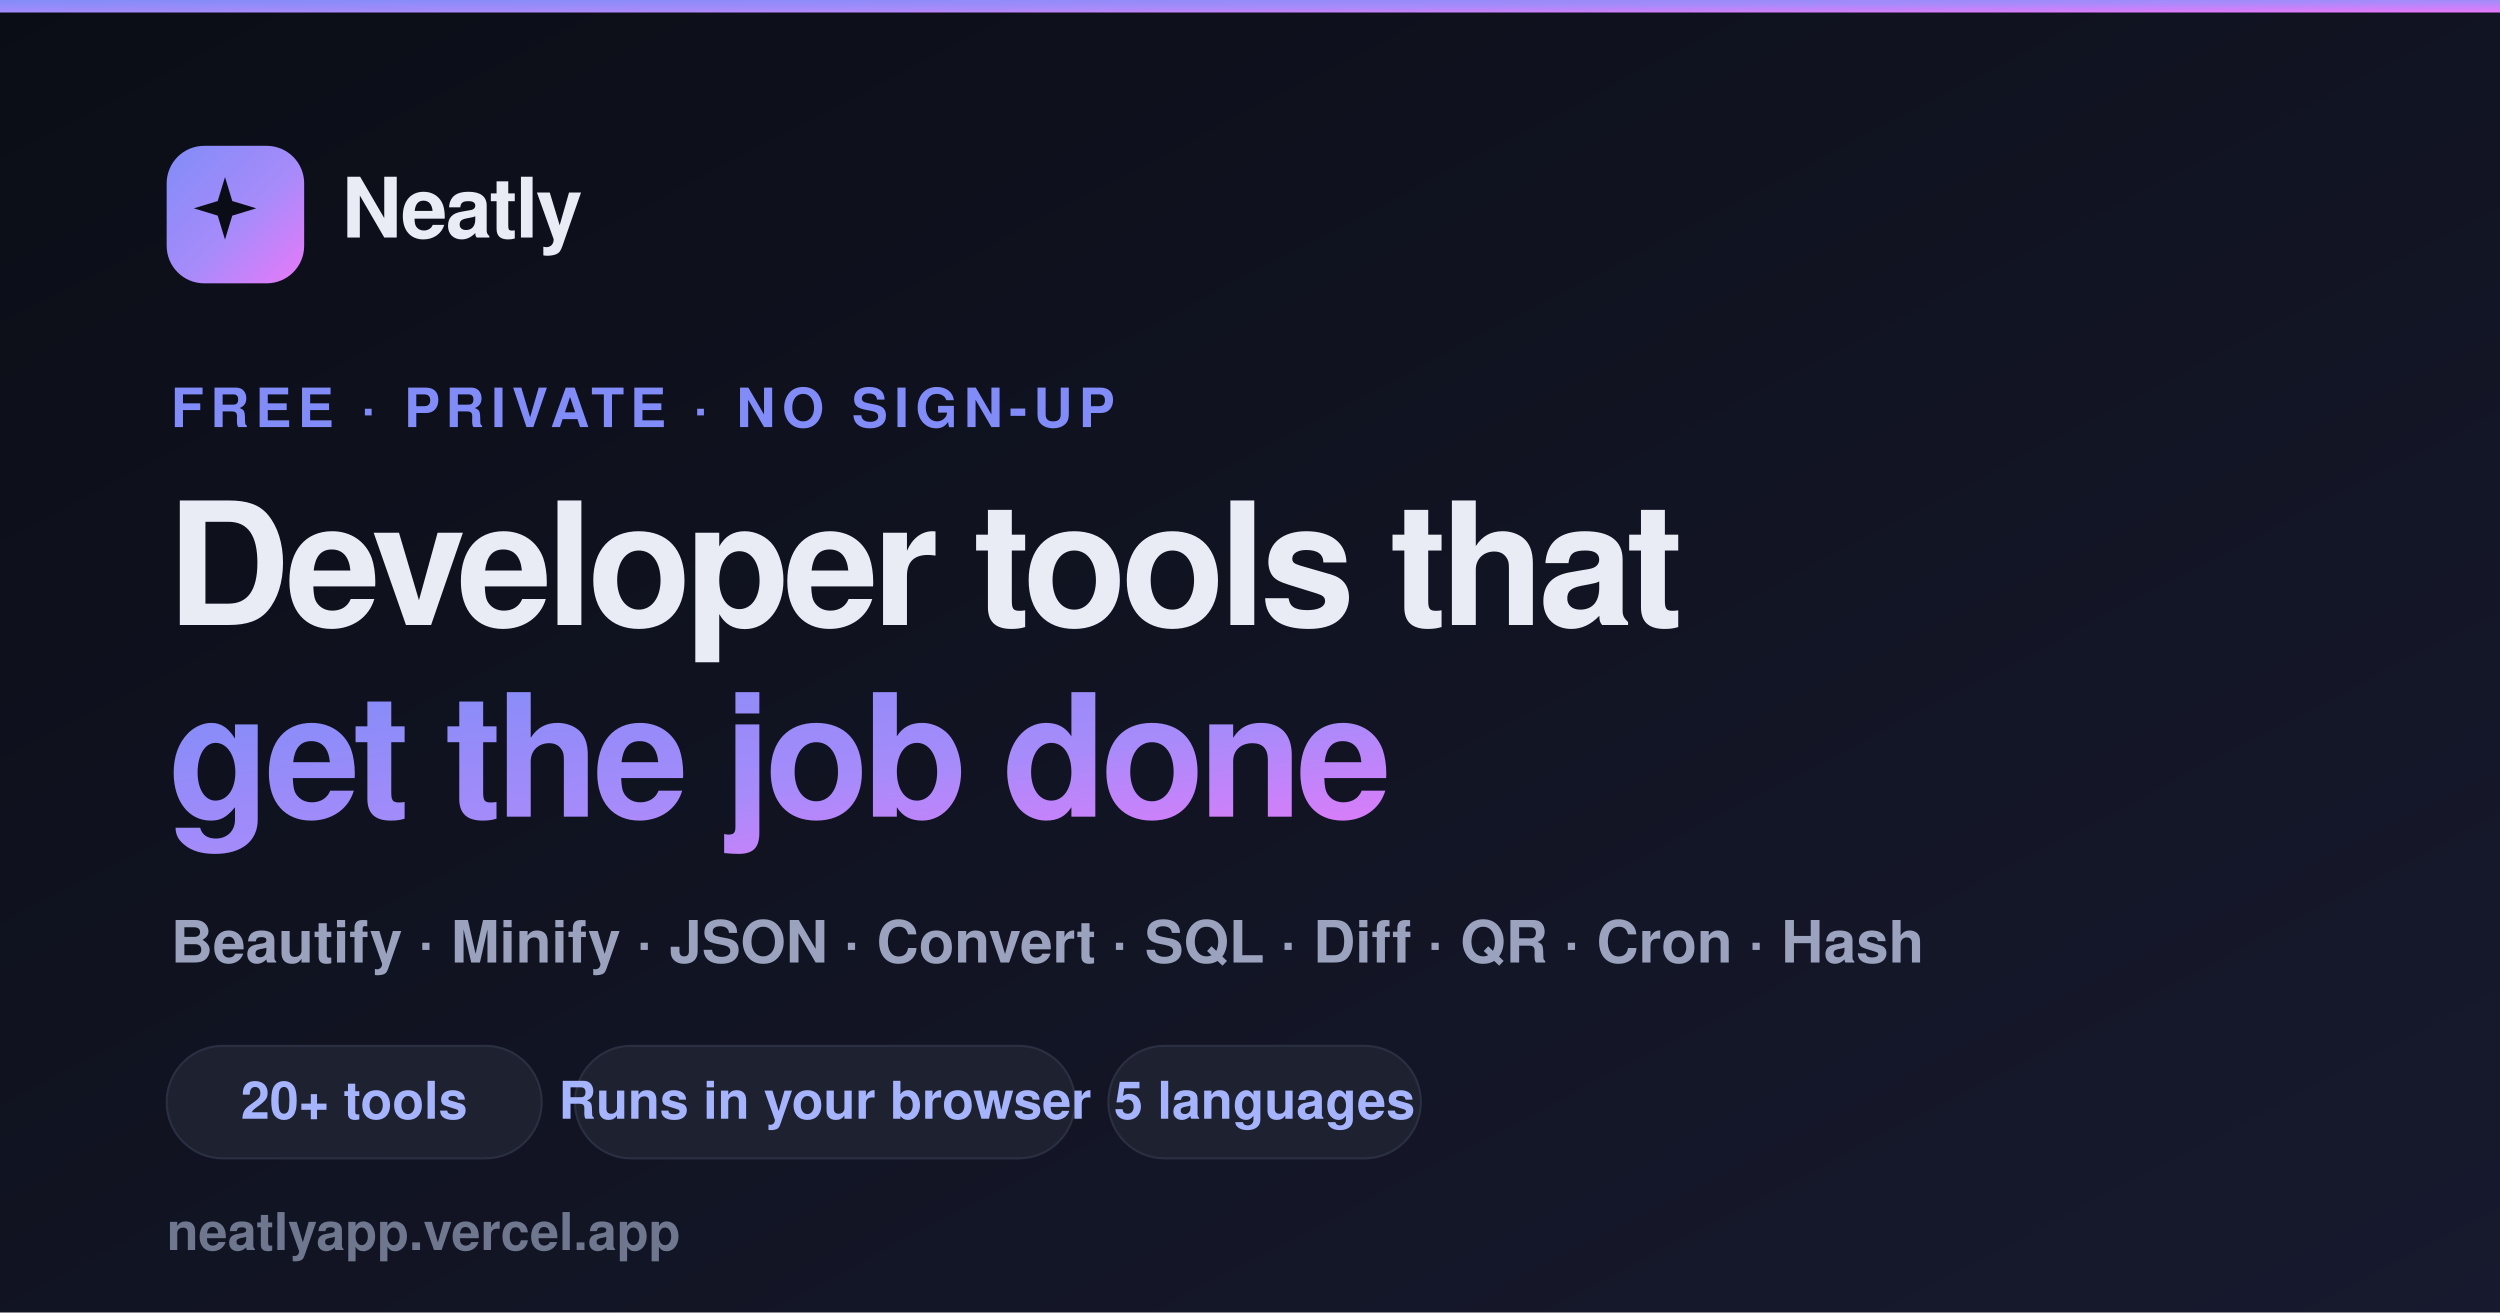
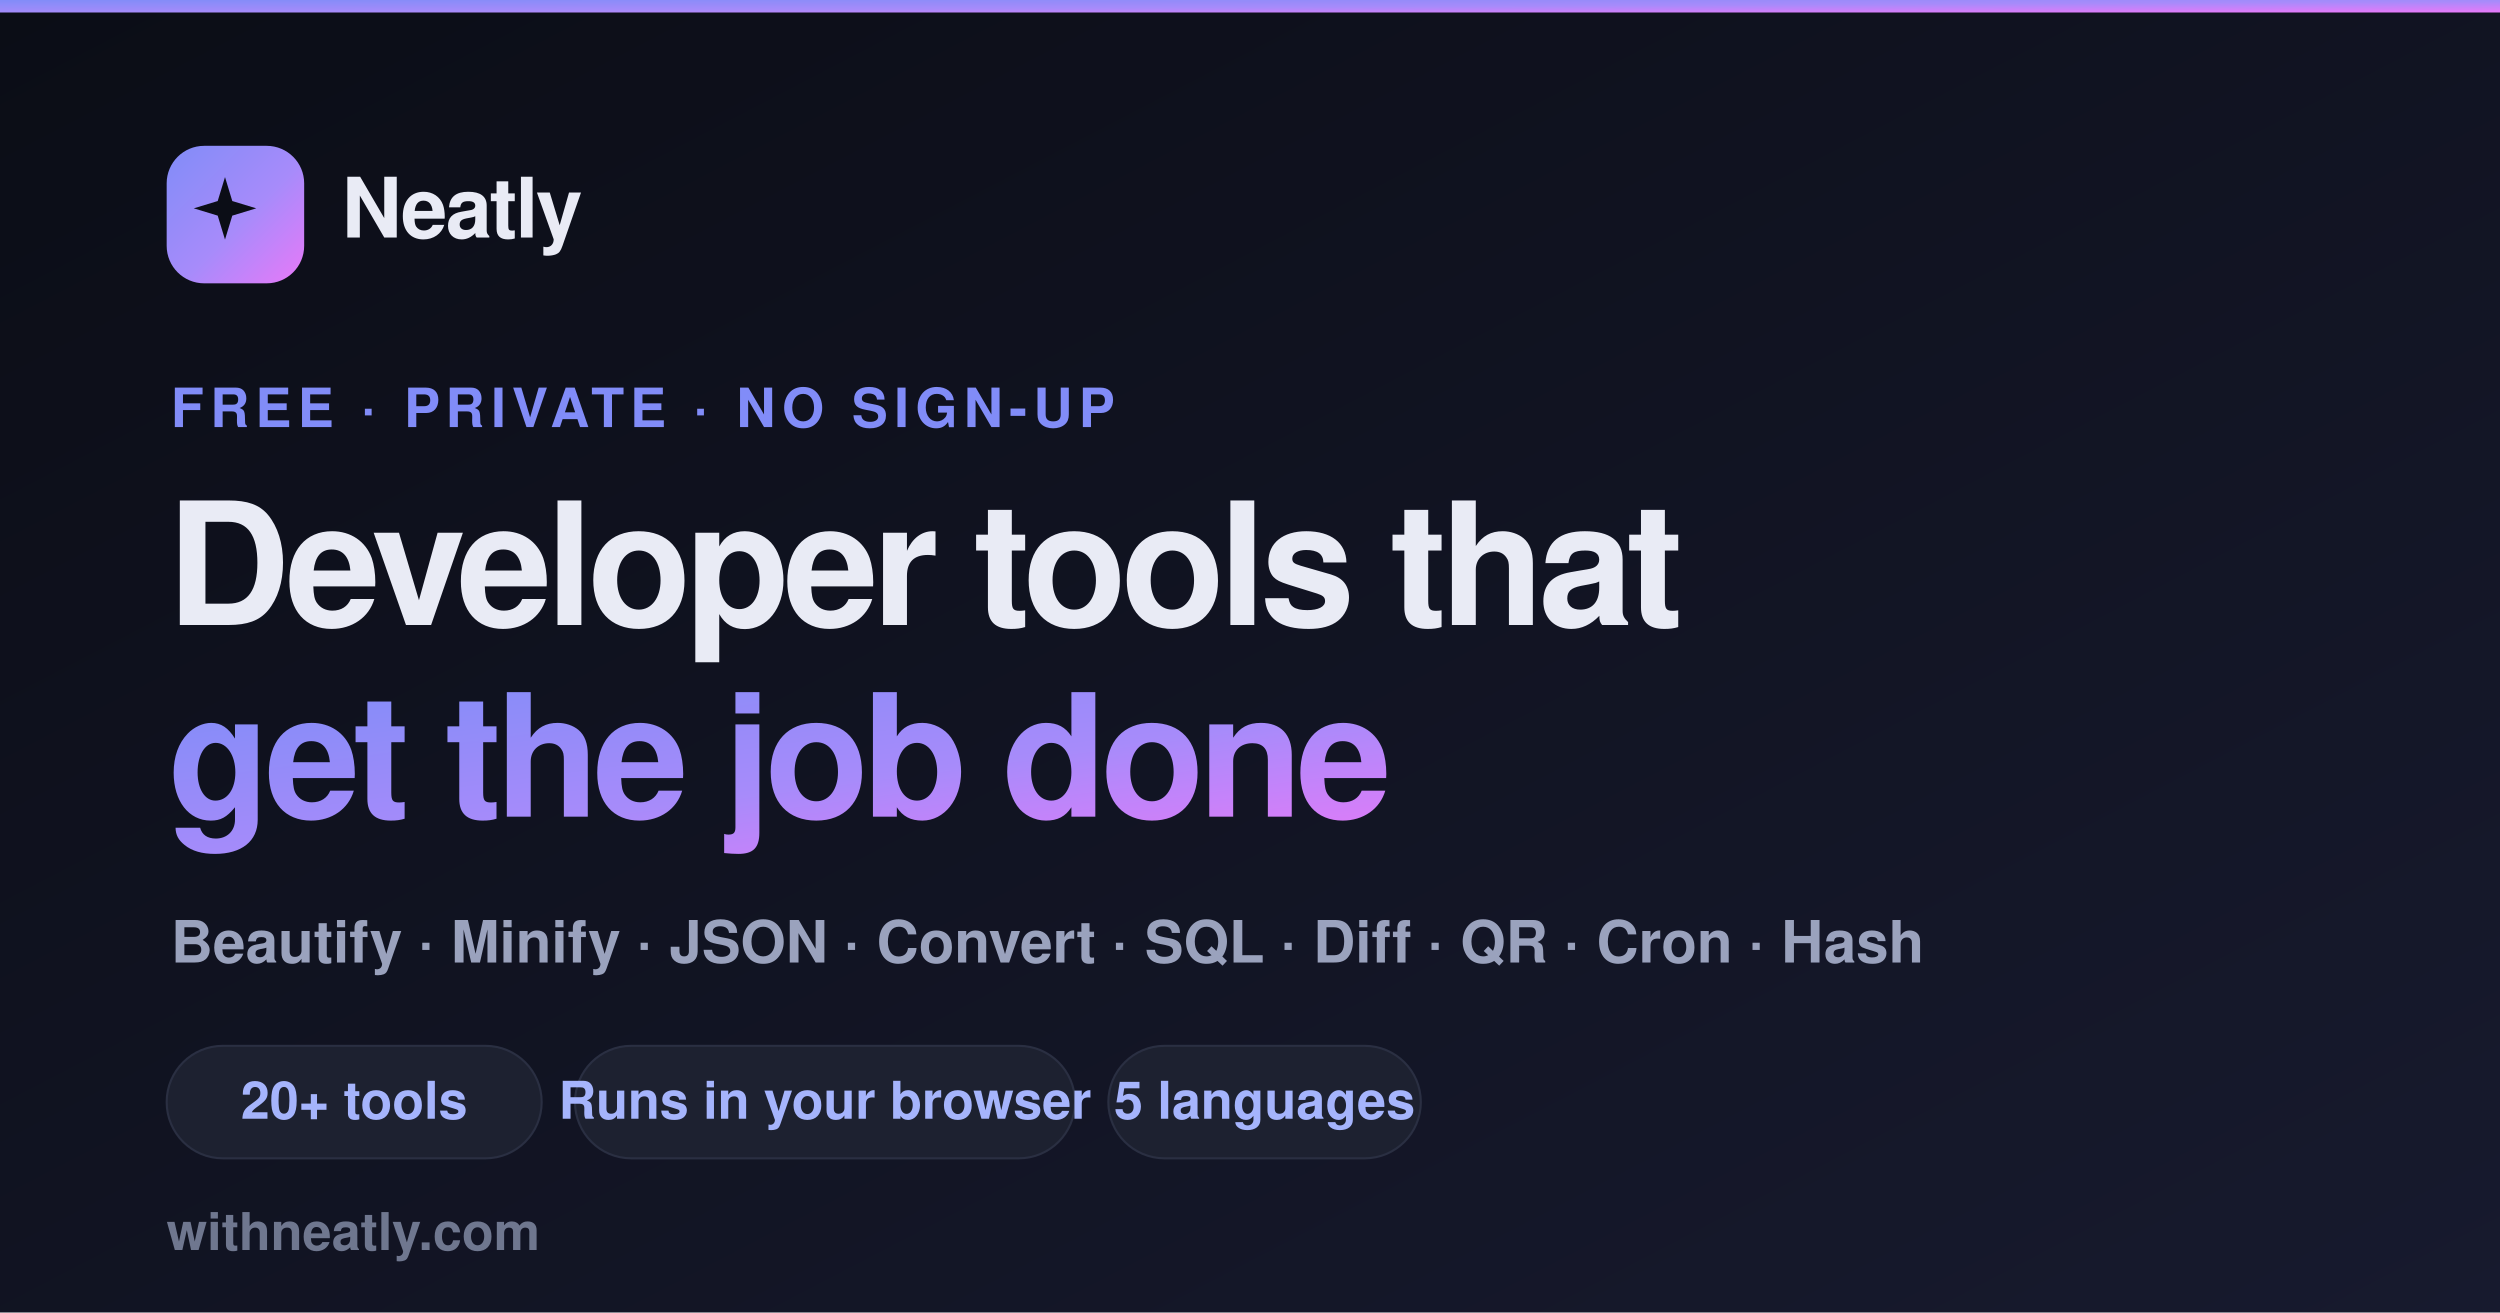
<svg xmlns="http://www.w3.org/2000/svg" viewBox="0 0 1200 630" width="1200" height="630">
  <defs>
    <linearGradient id="bg" x1="0" y1="0" x2="1" y2="1">
      <stop offset="0" stop-color="#0b0d16" />
      <stop offset="1" stop-color="#171a2e" />
    </linearGradient>
    <linearGradient id="brand" x1="0" y1="0" x2="1" y2="1">
      <stop offset="0" stop-color="#818cf8" />
      <stop offset="0.55" stop-color="#a78bfa" />
      <stop offset="1" stop-color="#e879f9" />
    </linearGradient>
  </defs>
  <rect width="1200" height="630" fill="url(#bg)" />
  <rect x="0" y="0" width="1200" height="6" fill="url(#brand)" />
  <g transform="translate(80,70)">
    <rect width="66" height="66" rx="18" fill="url(#brand)" />
    <path fill="#0b0d16" d="M28 15l3.5 11.5L43 30l-11.5 3.5L28 45l-3.5-11.5L13 30l11.5-3.5z" />
    <text x="84" y="44" font-family="Helvetica, Arial, sans-serif" font-size="40" font-weight="700" fill="#e9ebf5" letter-spacing="-1">Neatly</text>
  </g>
  <text x="82" y="205" font-family="Helvetica, Arial, sans-serif" font-size="26" font-weight="700" fill="#818cf8" letter-spacing="3">FREE · PRIVATE · NO SIGN-UP</text>
  <text x="80" y="300" font-family="Helvetica, Arial, sans-serif" font-size="82" font-weight="800" fill="#e9ebf5" letter-spacing="-3">Developer tools that</text>
  <text x="80" y="392" font-family="Helvetica, Arial, sans-serif" font-size="82" font-weight="800" letter-spacing="-3">
    <tspan fill="url(#brand)">get the job done</tspan>
  </text>
  <text x="82" y="462" font-family="Helvetica, Arial, sans-serif" font-size="28" font-weight="600" fill="#9aa2bd">Beautify · Minify · JSON · Convert · SQL · Diff · QR · Cron · Hash</text>
  <g font-family="Helvetica, Arial, sans-serif" font-size="25" font-weight="700">
    <g transform="translate(80,502)">
      <rect width="180" height="54" rx="27" fill="#1d2130" stroke="#2a2f42" />
      <text x="90" y="35" fill="#a5b4fc" text-anchor="middle">20+ tools</text>
    </g>
    <g transform="translate(276,502)">
      <rect width="240" height="54" rx="27" fill="#1d2130" stroke="#2a2f42" />
      <text x="120" y="35" fill="#a5b4fc" text-anchor="middle">Runs in your browser</text>
    </g>
    <g transform="translate(532,502)">
      <rect width="150" height="54" rx="27" fill="#1d2130" stroke="#2a2f42" />
      <text x="75" y="35" fill="#a5b4fc" text-anchor="middle">5 languages</text>
    </g>
  </g>
-   <text x="80" y="600" font-family="Helvetica, Arial, sans-serif" font-size="25" font-weight="600" fill="#6f778f">neatlyapp.vercel.app</text>
+   <text x="80" y="600" font-family="Helvetica, Arial, sans-serif" font-size="25" font-weight="600" fill="#6f778f">withneatly.com</text>
</svg>
